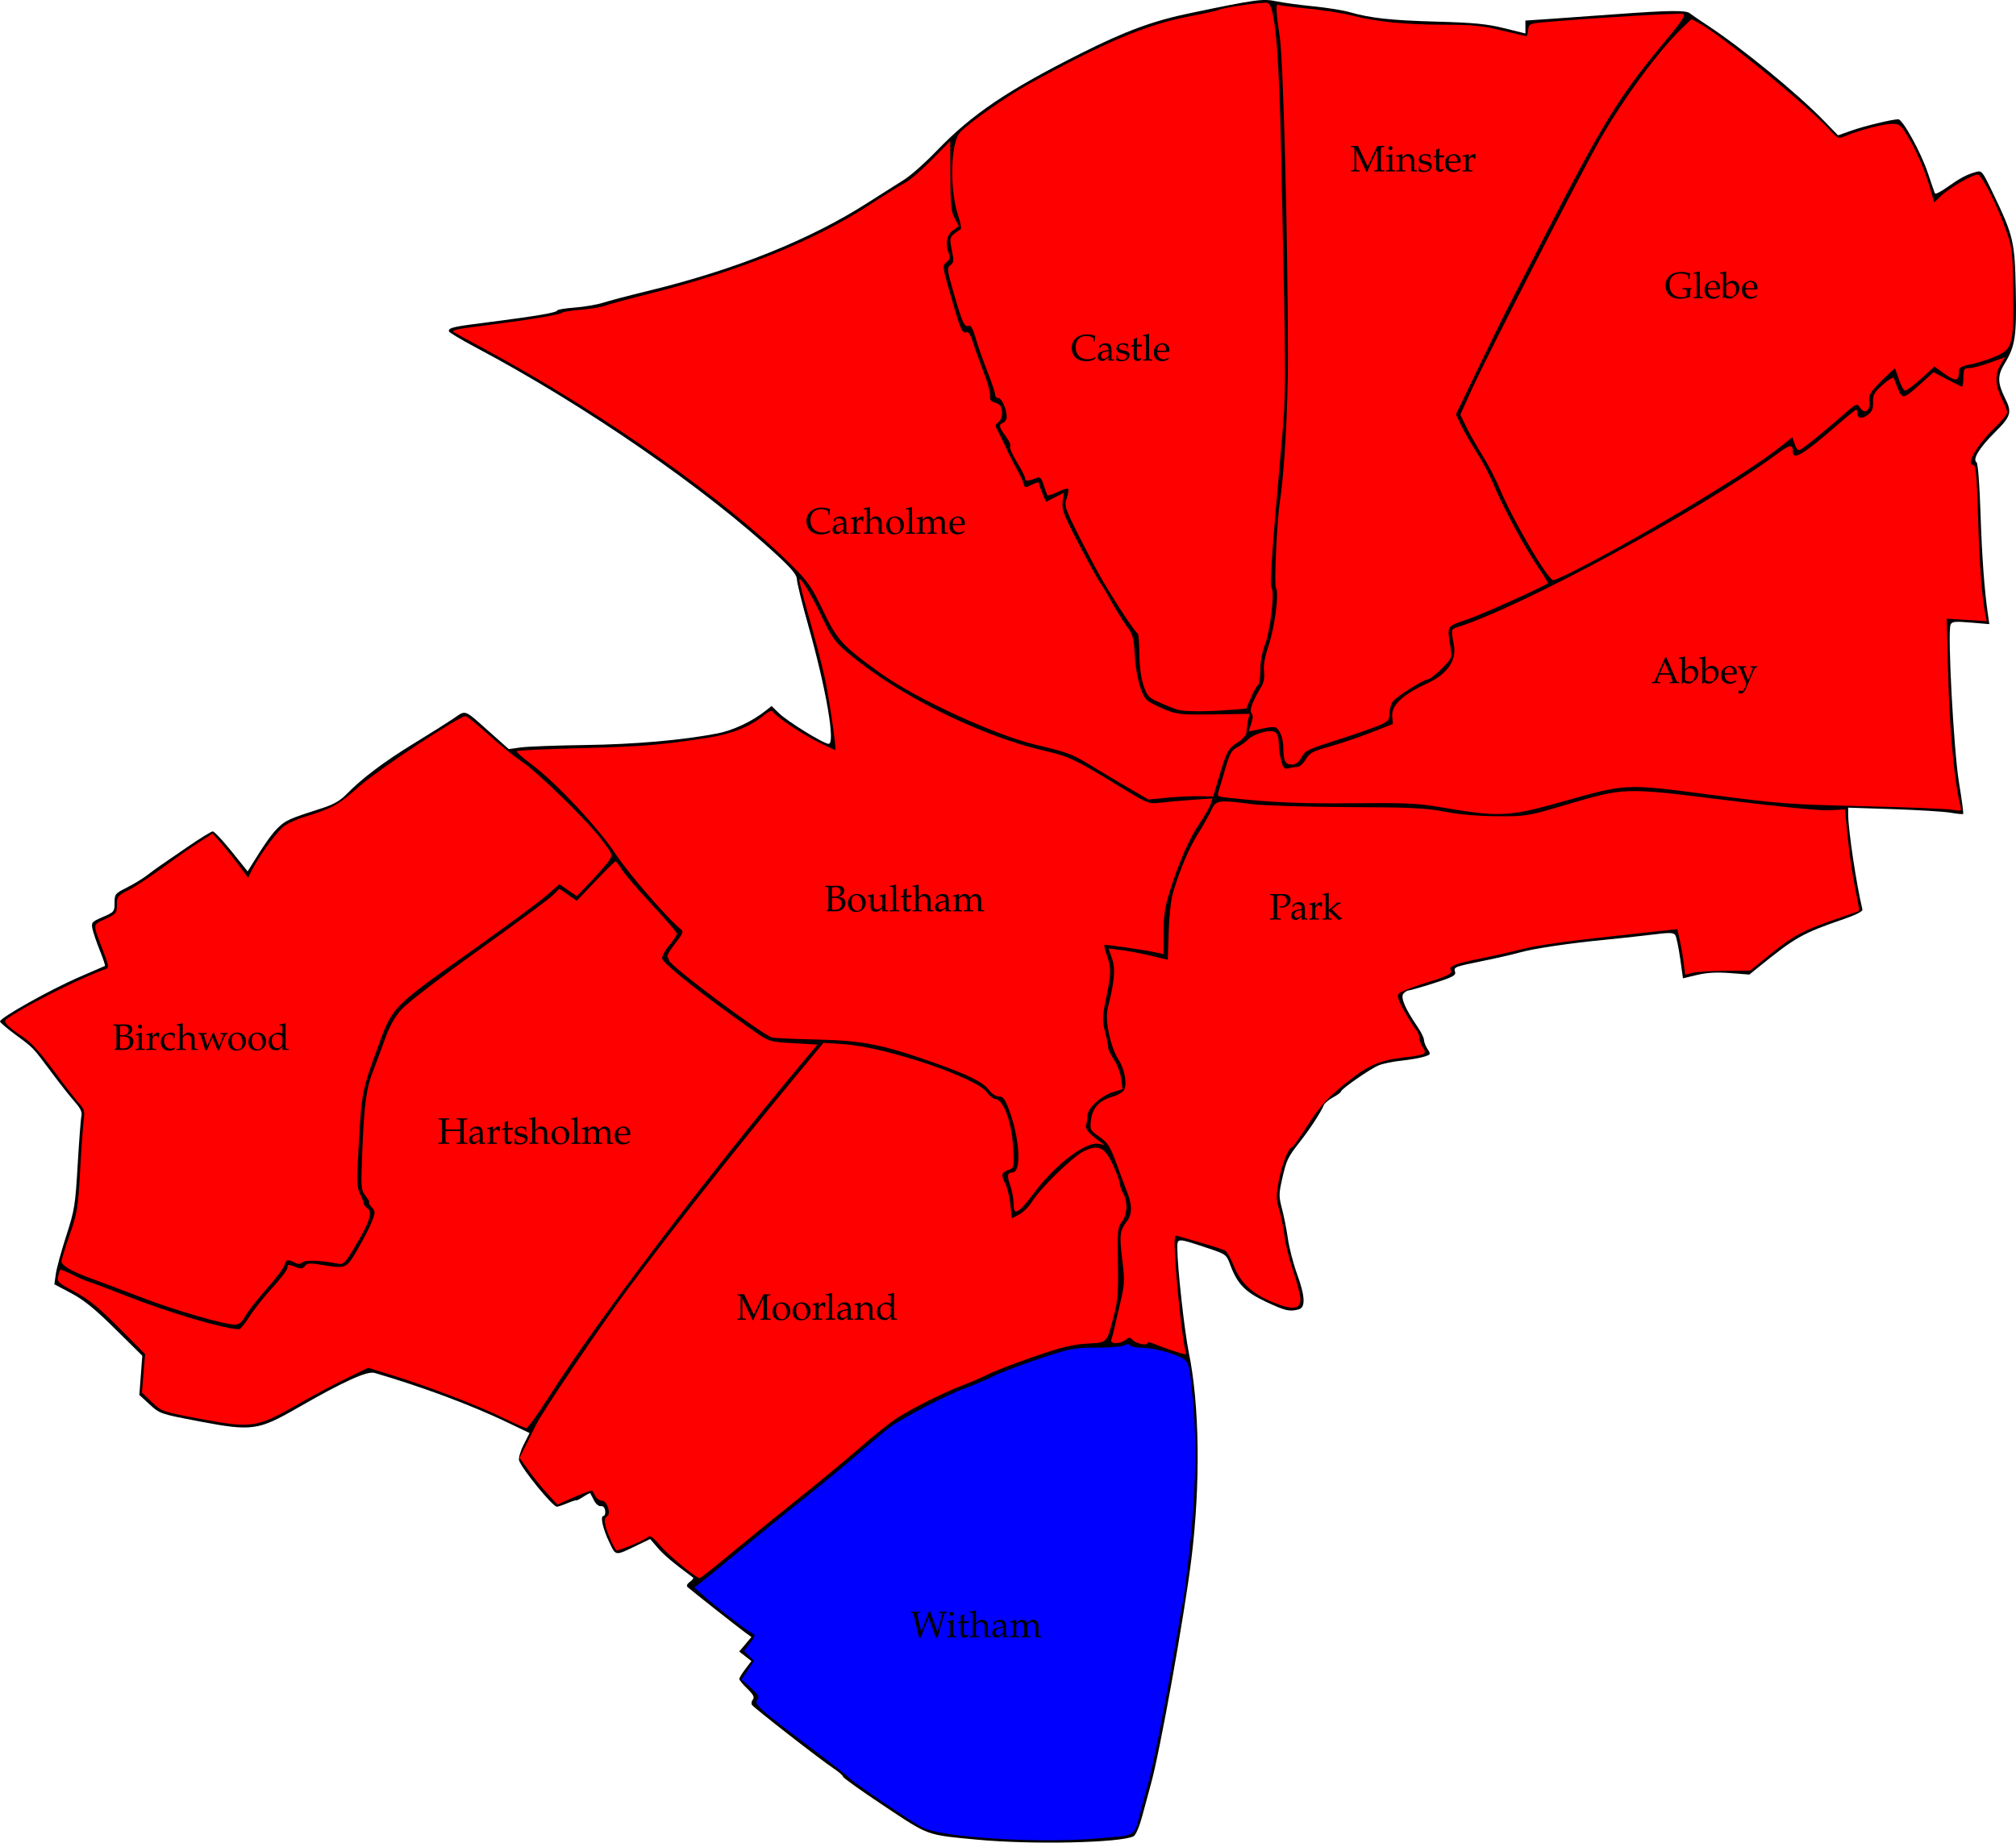
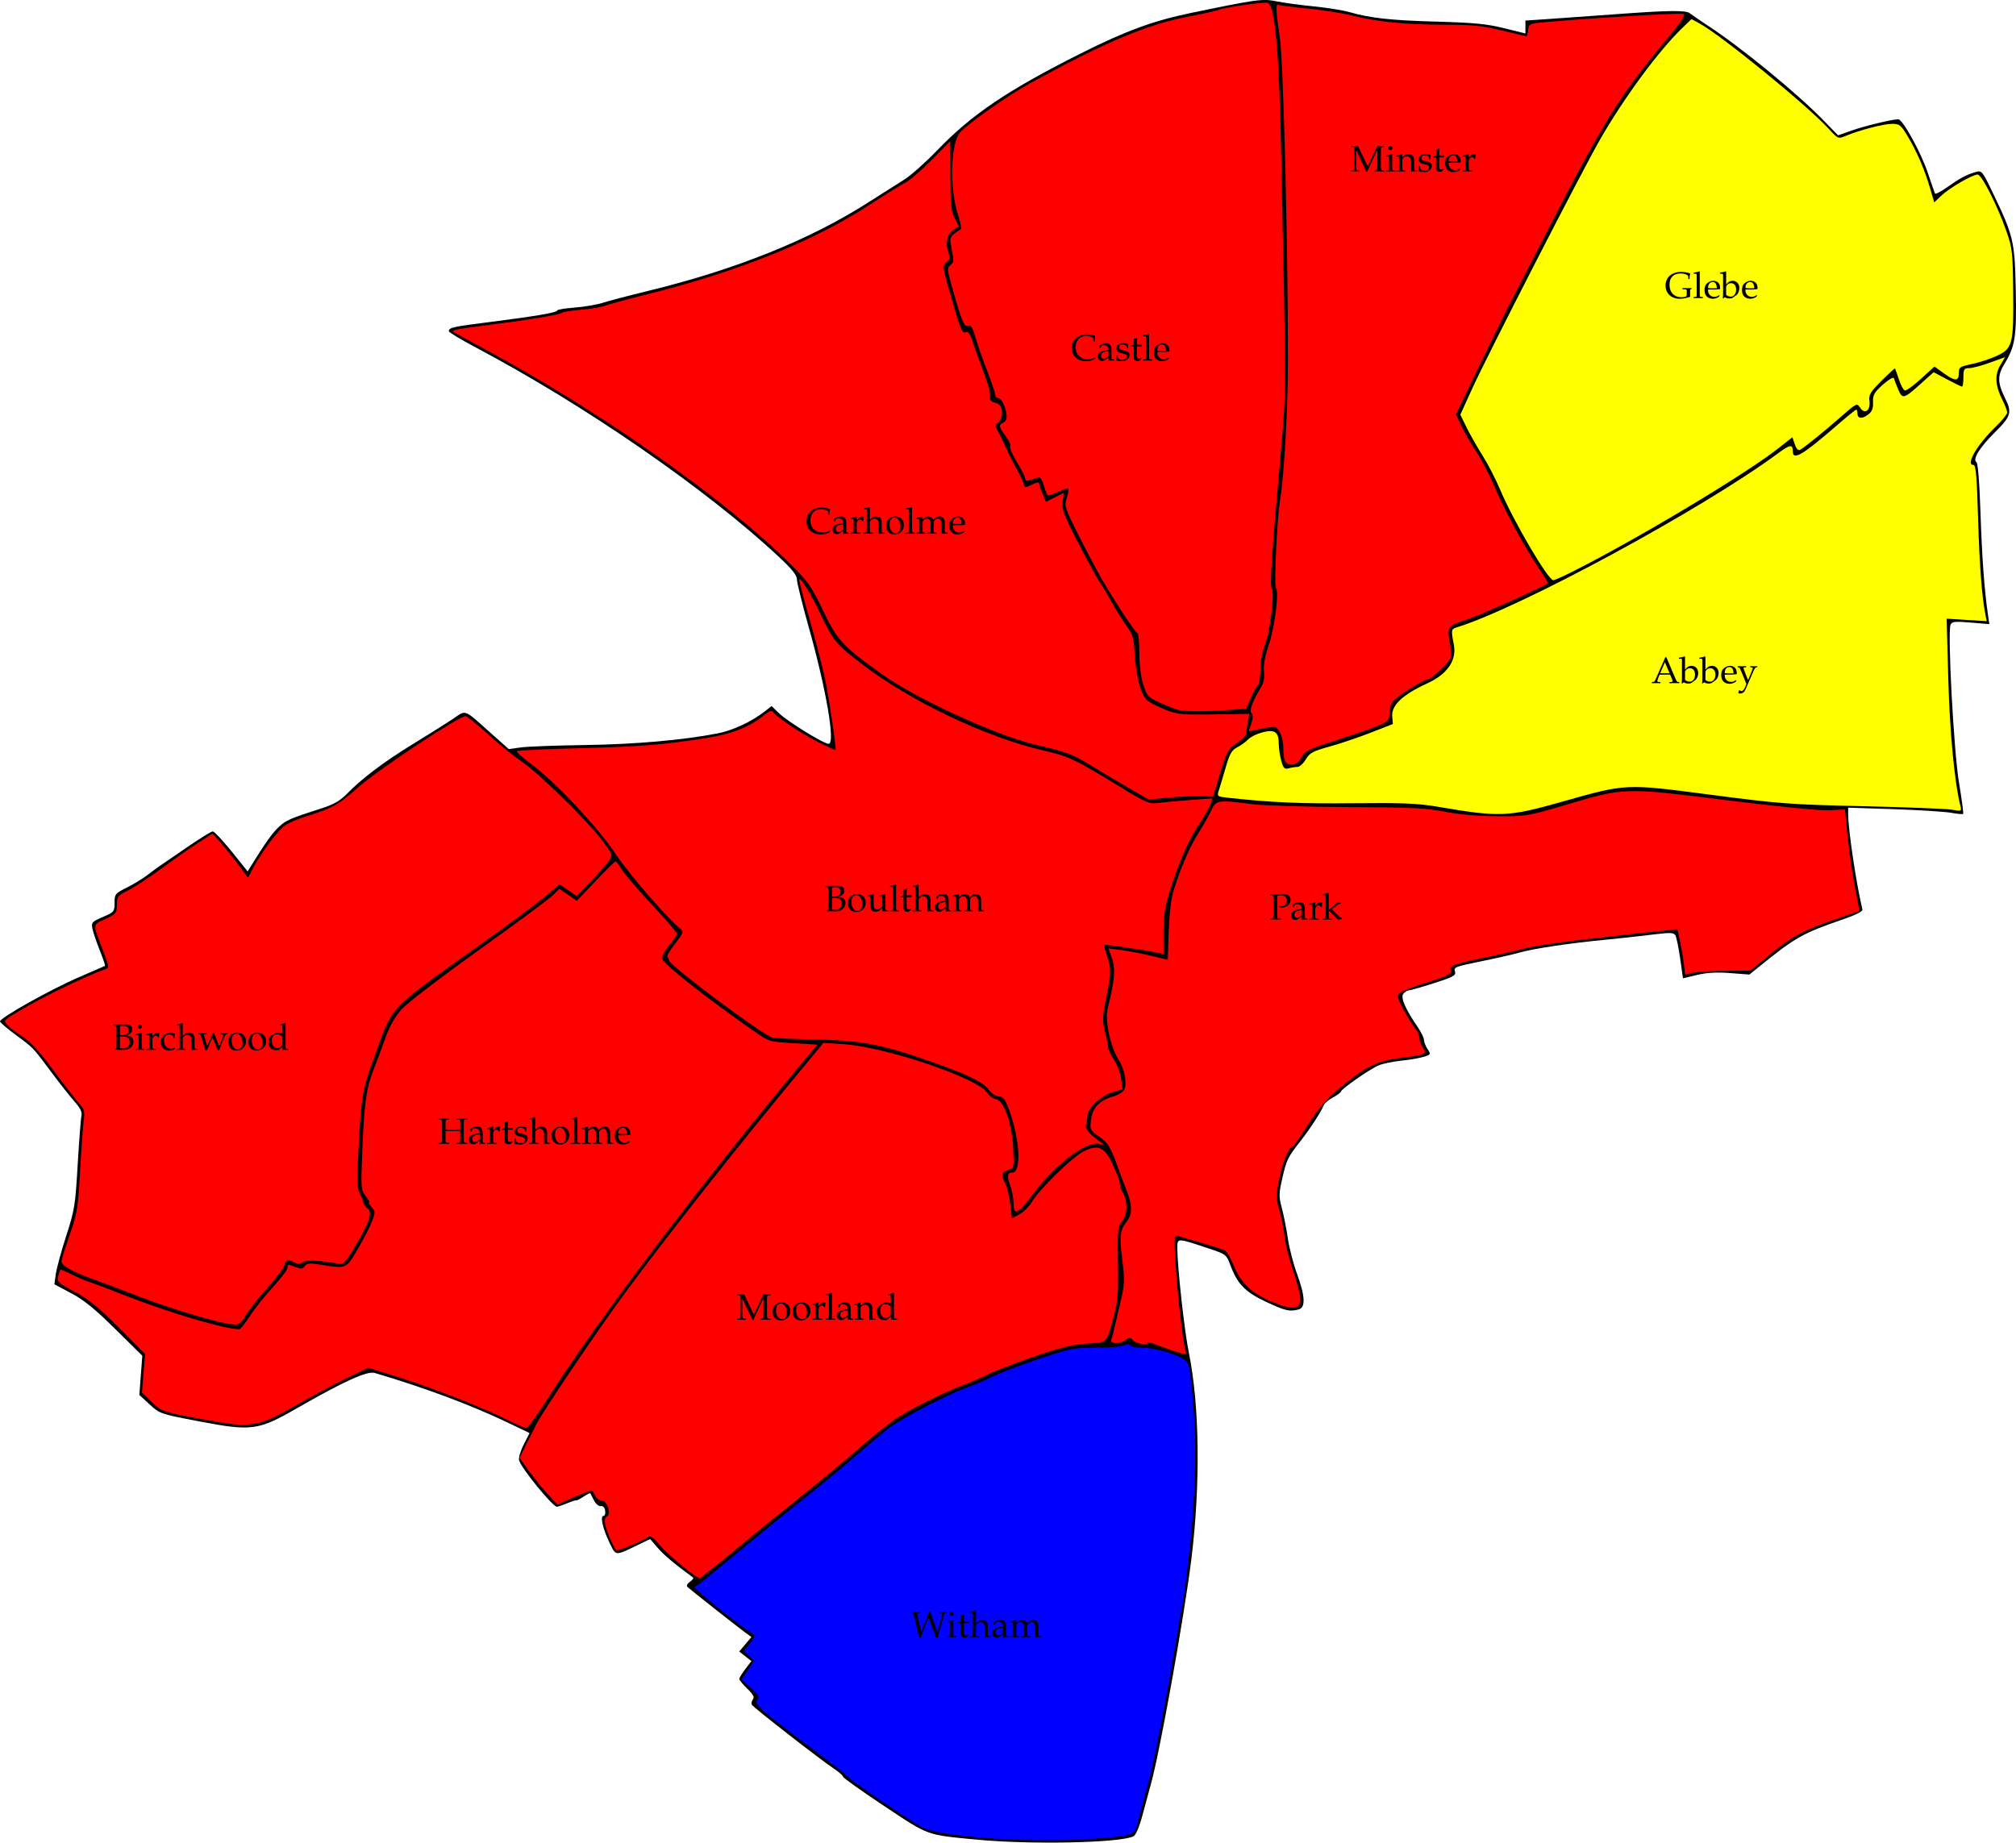
<svg xmlns="http://www.w3.org/2000/svg" version="1.1" id="svg1066" width="656.308" height="600" viewBox="0 0 656.308 600">
  <defs id="defs1070" />
  <path style="fill:#000000;stroke-width:0.75" d="m 317.98,599.03 c -16.603,-1.587 -15.378,-1.142 -30.152,-10.95 -7.357,-4.885 -13.377,-9.178 -13.377,-9.54 0,-0.363 -1.411,-1.593 -3.136,-2.735 -4.325,-2.862 -25.917,-19.683 -26.522,-20.661 -0.27,-0.437 -0.132,-1.227 0.307,-1.756 0.597,-0.719 0.14,-1.6 -1.812,-3.492 -1.435,-1.391 -2.61,-2.824 -2.61,-3.183 0,-0.359 0.886,-1.816 1.97,-3.236 l 1.97,-2.583 -1.982,-1.559 -1.982,-1.559 1.987,-2.361 1.987,-2.361 -2.092,-1.515 c -2.219,-1.606 -17.498,-13.657 -18.701,-14.749 -0.432,-0.392 -0.139,-1.063 0.749,-1.712 0.803,-0.587 1.291,-1.192 1.085,-1.345 -6.581,-4.883 -9.572,-7.399 -11.566,-9.729 l -2.446,-2.858 -4.04,1.949 c -7.484,3.611 -7.046,3.644 -9.17,-0.707 -2.179,-4.462 -3.148,-8.764 -1.975,-8.764 0.431,0 0.676,-0.76 0.544,-1.689 -0.148,-1.045 -0.691,-1.616 -1.425,-1.498 -0.661,0.107 -1.645,-0.722 -2.227,-1.876 -0.573,-1.137 -1.108,-2.179 -1.189,-2.315 -0.081,-0.136 -1.091,0.37 -2.243,1.126 -1.153,0.755 -2.197,1.285 -2.32,1.177 -0.123,-0.108 -1.446,0.314 -2.939,0.938 -1.493,0.624 -3.012,1.134 -3.376,1.134 -1.384,0 -11.432,-12.308 -12.312,-15.082 -0.233,-0.735 0.438,-3.04 1.493,-5.12 l 1.917,-3.783 -7.099,-3.407 c -11.793,-5.66 -27.612,-11.56 -43.366,-16.173 -2.404,-0.704 -10.199,2.838 -25.063,11.388 -12.815,7.372 -14.865,7.655 -31.898,4.412 -12.763,-2.43 -12.958,-2.496 -16.261,-5.541 l -3.344,-3.082 0.482,-6.385 0.482,-6.385 -8.831,-8.725 c -6.6,-6.521 -10.215,-9.459 -14.313,-11.633 l -5.482,-2.908 0.471,-3.377 c 0.259,-1.857 1.781,-7.43 3.382,-12.383 2.726,-8.433 2.964,-9.914 3.741,-23.265 0.456,-7.843 1.008,-14.987 1.225,-15.876 0.278,-1.137 -0.37,-2.473 -2.181,-4.503 -1.417,-1.588 -4.84,-5.926 -7.606,-9.641 -6.141,-8.248 -5.748,-7.836 -11.659,-12.197 -2.656,-1.96 -4.936,-3.902 -5.067,-4.316 -0.333,-1.06 16.558,-10.525 26.012,-14.577 4.345,-1.862 8.017,-3.457 8.16,-3.544 0.143,-0.087 -0.623,-2.366 -1.702,-5.064 -1.079,-2.698 -2.156,-5.875 -2.393,-7.06 -0.401,-2.006 -0.168,-2.268 3.391,-3.799 3.674,-1.581 3.822,-1.759 3.822,-4.613 0,-2.83 0.184,-3.06 3.94,-4.941 2.167,-1.085 5.109,-2.864 6.538,-3.953 2.996,-2.284 3.346,-2.529 13.246,-9.297 4.076,-2.786 7.771,-5.066 8.213,-5.066 0.687,0 4.276,4.049 9.935,11.207 l 1.443,1.826 1.364,-2.201 c 4.467,-7.21 6.696,-10.323 8.797,-12.287 2.359,-2.204 3.672,-2.777 13.825,-6.024 4.006,-1.281 6.12,-2.48 8.255,-4.68 4.897,-5.046 12.256,-10.598 21.633,-16.324 4.953,-3.024 10.769,-6.683 12.924,-8.13 4.498,-3.021 3.32,-3.461 12.402,4.628 l 5.814,5.178 3.942,-0.541 c 2.168,-0.298 11.541,-0.647 20.829,-0.776 16.273,-0.227 31.838,-1.589 43.153,-3.775 5.046,-0.975 11.21,-3.863 15.573,-7.296 l 2.064,-1.624 2.439,2.36 c 2.797,2.707 14.533,9.942 16.127,9.942 2.276,0 -0.759,-17.705 -6.582,-38.392 -2.051,-7.288 -3.73,-14.093 -3.73,-15.123 0,-1.368 -1.567,-3.338 -5.816,-7.309 -23.611,-22.067 -63.135,-49.388 -98.69,-68.218 -4.85,-2.569 -8.818,-4.96 -8.818,-5.314 0,-1.18 1.273,-1.467 13.244,-2.984 15.054,-1.908 22.029,-3.1 22.029,-3.764 0,-0.287 2.561,-0.716 5.69,-0.952 3.13,-0.237 7.267,-0.942 9.194,-1.567 1.927,-0.625 8.569,-2.369 14.761,-3.876 28.487,-6.932 52.709,-16.675 71.672,-28.829 4.334,-2.778 9.596,-6.116 11.692,-7.418 2.097,-1.302 6.825,-5.498 10.507,-9.323 11.493,-11.94 22.986,-19.707 47.04,-31.789 14.538,-7.302 23.459,-10.58 35.712,-13.122 21.537,-4.468 23.384,-4.719 27.886,-3.795 2.27,0.466 7.674,1.198 12.008,1.627 4.334,0.429 9.569,1.261 11.633,1.849 7.045,2.007 13.507,2.717 28.519,3.133 12.119,0.336 16.347,0.747 21.952,2.135 l 6.942,1.719 v -2.101 -2.101 l 7.317,-0.489 c 4.025,-0.269 13.903,-0.975 21.952,-1.57 17.298,-1.278 23.005,-1.354 24.235,-0.324 0.499,0.418 3.158,2.238 5.91,4.046 11.134,7.315 29.111,22.061 37.776,30.985 l 4.587,4.724 4.46,-1.571 c 4.193,-1.477 13.1,-3.629 15.137,-3.658 1.454,-0.021 7.495,10.958 9.678,17.591 1.093,3.32 2.124,6.28 2.292,6.577 0.168,0.297 1.895,-0.588 3.839,-1.966 4.224,-2.995 6.39,-4.158 9.284,-4.988 2.144,-0.615 2.195,-0.554 5.834,7.024 6.576,13.694 7.013,15.557 7.33,31.285 0.308,15.25 -0.167,18.369 -3.669,24.102 -2.351,3.849 -2.299,6.237 0.248,11.329 2.26,4.519 1.861,5.8 -3.448,11.062 -4.959,4.915 -7.304,8.762 -5.897,9.676 0.444,0.289 0.975,7.039 1.278,16.254 0.479,14.557 1.254,25.217 2.417,33.234 l 0.466,3.215 -6.076,-0.507 c -5.294,-0.441 -6.138,-0.344 -6.561,0.757 -1.005,2.618 1.062,41.085 2.757,51.318 0.908,5.482 1.52,10.089 1.361,10.238 -0.16,0.149 -1.979,-0.027 -4.043,-0.391 -2.064,-0.365 -10.423,-0.886 -18.575,-1.158 l -14.822,-0.495 0.002,2.177 c 0.005,5.026 2.719,23.134 4.648,31.008 0.14,0.572 -2.209,1.77 -6.073,3.098 -13.454,4.624 -15.687,5.88 -27.602,15.529 l -3.133,2.537 -6.248,-0.481 c -4.37,-0.336 -7.62,-0.153 -10.809,0.61 l -4.561,1.091 -0.918,-6.487 c -0.505,-3.568 -1.213,-6.963 -1.572,-7.545 -0.551,-0.892 -1.756,-0.92 -7.655,-0.179 -3.85,0.484 -10.715,1.234 -15.256,1.668 -11.343,1.083 -23.274,2.863 -27.768,4.141 -2.064,0.587 -7.13,1.755 -11.257,2.596 -10.099,2.056 -10.273,2.122 -9.768,3.713 0.361,1.137 -0.711,1.707 -6.932,3.692 -4.048,1.291 -7.73,2.348 -8.184,2.348 -0.454,0 -1.224,0.481 -1.712,1.069 -0.988,1.19 0.604,4.926 4.558,10.699 1.182,1.725 2.149,3.679 2.149,4.342 0,0.662 0.524,2.005 1.165,2.983 1.13,1.724 1.089,1.802 -1.313,2.537 -1.363,0.417 -4.659,0.98 -7.325,1.252 -2.665,0.272 -5.958,0.958 -7.316,1.526 -2.808,1.173 -12.229,7.729 -12.229,8.51 0,0.283 -1.162,1.14 -2.583,1.905 -1.42,0.765 -2.784,1.914 -3.029,2.554 -0.794,2.069 -4.442,7.683 -7.616,11.72 -4.106,5.223 -4.508,6.057 -5.925,12.288 -1.099,4.83 -1.104,5.732 -0.057,9.684 0.635,2.397 1.505,6.803 1.933,9.793 0.428,2.99 1.755,8.112 2.949,11.383 2.677,7.334 2.852,11.006 0.557,11.622 -2.961,0.794 -4.354,0.472 -10.579,-2.445 -6.812,-3.192 -9.36,-5.795 -11.63,-11.881 -1.331,-3.57 -1.408,-3.629 -7.261,-5.582 -10.203,-3.405 -10.043,-3.404 -10.043,-0.037 0,5.991 2.32,27.049 3.742,33.971 3.505,17.056 3.834,42.876 0.855,67.105 -2.301,18.71 -10.247,62.916 -13.222,73.549 -0.577,2.064 -1.795,6.554 -2.706,9.979 -0.975,3.667 -2.162,6.497 -2.886,6.884 -4.06,2.173 -33.297,2.807 -51.077,1.108 z" id="path1100" />
  <path style="fill:#0000ff;stroke-width:0.75" d="m 356.63,598.688 c 13.652,-1.112 12.526,-0.484 14.499,-8.084 0.934,-3.599 2.19,-8.256 2.789,-10.349 1.499,-5.233 5.792,-27.19 8.579,-43.882 1.272,-7.62 2.467,-14.36 2.654,-14.98 0.188,-0.619 1.022,-7.104 1.854,-14.41 2.071,-18.185 2.634,-34.836 1.608,-47.506 -1.246,-15.381 -1.392,-15.995 -4.131,-17.413 -3.332,-1.724 -9.317,-3.207 -12.986,-3.217 -1.73,-0.005 -3.355,-0.348 -3.61,-0.761 -0.311,-0.503 -0.931,-0.503 -1.871,0 -0.773,0.414 -4.903,0.753 -9.176,0.753 -7.3,0 -8.427,0.22 -18.624,3.64 -5.97,2.002 -12.638,4.546 -14.818,5.653 -2.18,1.107 -6.289,2.852 -9.131,3.877 -5.967,2.152 -20.606,9.765 -24.664,12.825 -1.523,1.148 -6.314,5.166 -10.649,8.929 -4.334,3.762 -12.102,10.177 -17.261,14.256 -5.16,4.078 -14.278,11.484 -20.263,16.456 -5.985,4.972 -11.895,9.804 -13.134,10.737 l -2.251,1.696 3.377,3.035 c 4.177,3.754 14.538,11.674 15.839,12.108 0.676,0.225 0.368,1.098 -1.038,2.941 l -1.999,2.621 1.606,1.606 1.606,1.606 -2.01,3.038 -2.01,3.038 3.021,2.729 c 2.519,2.276 2.865,2.916 2.086,3.855 -1.166,1.405 0.522,2.928 16.673,15.046 6.398,4.8 12.336,9.454 13.195,10.342 1.73,1.788 20.404,14.435 23.955,16.224 6.387,3.218 36.936,5.167 56.287,3.591 z" id="path1098" />
  <path style="fill:#ff0000;stroke-width:0.75" d="m 238.802,505.137 c 5.779,-4.795 15.404,-12.615 21.389,-17.379 5.985,-4.764 14.73,-12.013 19.433,-16.11 4.703,-4.097 10.276,-8.551 12.383,-9.897 5.118,-3.27 15.483,-8.442 21.329,-10.643 2.606,-0.981 6.34,-2.596 8.298,-3.588 1.958,-0.992 8.606,-3.558 14.775,-5.703 8.741,-3.039 12.571,-3.986 17.358,-4.292 6.989,-0.446 6.406,0.175 8.98,-9.568 1.117,-4.23 1.35,-7.495 1.191,-16.756 -0.181,-10.559 -0.073,-11.66 1.313,-13.422 1.771,-2.252 1.948,-6.488 0.385,-9.223 -0.59,-1.032 -1.085,-2.481 -1.099,-3.221 -0.015,-0.74 -1.033,-3.497 -2.263,-6.129 -2.693,-5.759 -4.806,-6.692 -9.607,-4.243 -3.608,1.841 -14.117,12.109 -16.624,16.243 -1.004,1.655 -2.905,3.565 -4.225,4.245 l -2.401,1.236 -0.518,-4.581 c -0.285,-2.519 -1.001,-5.514 -1.591,-6.655 -1.496,-2.894 -1.358,-3.578 0.895,-4.435 1.955,-0.743 1.965,-0.79 1.627,-7.299 -0.419,-8.052 -3.034,-15.423 -5.602,-15.789 -0.897,-0.128 -2.193,-1.092 -2.882,-2.142 -3.147,-4.804 -33.146,-14.91 -46.879,-15.793 l -6.395,-0.411 -10.166,12.291 c -18.257,22.075 -38.989,48.369 -53.385,67.708 -8.759,11.767 -27.889,40.055 -30.026,44.4 -0.609,1.238 -2.061,4.157 -3.227,6.485 l -2.12,4.234 2.932,4.119 c 1.612,2.266 4.391,5.698 6.175,7.628 l 3.243,3.509 3.136,-1.444 c 4.525,-2.083 8.038,-3.388 8.226,-3.055 0.09,0.159 0.548,0.964 1.018,1.79 0.47,0.826 1.38,1.457 2.022,1.404 1.668,-0.139 3.161,4.312 1.718,5.12 -0.771,0.432 -0.91,1.263 -0.508,3.039 0.467,2.063 2.631,7.017 3.487,7.984 0.378,0.427 8.76,-3.003 10.089,-4.128 0.982,-0.832 1.61,-0.442 4.278,2.655 2.877,3.34 11.705,10.591 12.845,10.551 0.269,-0.01 5.217,-3.94 10.995,-8.735 z" id="path1096" />
  <path style="fill:#ff0000;stroke-width:0.75" d="m 178.973,454.412 c 15.866,-24.947 50.36,-70.367 83.357,-109.76 l 3.772,-4.503 -7.839,-0.458 c -7.737,-0.452 -7.9,-0.501 -12.524,-3.727 -15.898,-11.092 -29.378,-21.708 -30.164,-23.755 -0.228,-0.593 0.767,-2.517 2.214,-4.282 1.445,-1.763 2.621,-3.509 2.614,-3.879 -0.007,-0.37 -3.687,-4.629 -8.177,-9.464 -4.491,-4.835 -8.903,-9.985 -9.805,-11.445 -0.902,-1.46 -1.821,-2.654 -2.042,-2.654 -0.221,0 -3.148,2.89 -6.506,6.422 l -6.104,6.422 -2.833,-1.959 -2.833,-1.959 -2.115,2.103 c -1.163,1.157 -11.975,9.16 -24.027,17.786 -12.052,8.625 -23.383,17.319 -25.182,19.319 -2.252,2.505 -3.915,5.449 -5.345,9.459 -1.141,3.202 -2.87,7.834 -3.841,10.292 -2.332,5.902 -3.035,10.978 -3.641,26.3 -0.488,12.348 -0.452,12.825 1.125,14.822 0.896,1.135 1.384,2.064 1.084,2.064 -0.3,0 0.061,0.67 0.802,1.49 1.268,1.401 1.276,1.68 0.126,4.691 -0.672,1.76 -2.755,5.818 -4.628,9.017 -3.801,6.492 -3.666,6.435 -11.931,5.081 -3.699,-0.606 -4.574,-0.535 -5.276,0.424 -0.671,0.918 -1.263,0.99 -2.931,0.355 -2.664,-1.013 -2.743,-1.005 -2.743,0.272 0,0.587 -2.164,3.425 -4.809,6.307 -2.645,2.882 -6.018,7.13 -7.496,9.44 -1.478,2.31 -3.007,4.2 -3.398,4.2 -4.655,0 -22.918,-5.394 -36.833,-10.88 -5.572,-2.197 -10.976,-4.237 -12.008,-4.535 -1.032,-0.297 -3.514,-1.364 -5.516,-2.37 -2.002,-1.006 -3.747,-1.722 -3.879,-1.59 -0.132,0.132 -0.454,1.093 -0.716,2.136 -0.438,1.745 -0.007,2.148 5.38,5.031 4.554,2.437 7.755,5.043 14.395,11.718 l 8.539,8.584 -0.516,6.272 -0.516,6.272 3.235,3.099 c 3.218,3.082 3.302,3.111 15.973,5.494 16.451,3.094 18.199,2.834 31.293,-4.646 5.09,-2.908 12.377,-6.804 16.194,-8.658 l 6.94,-3.371 7.695,2.383 c 11.683,3.618 27.683,9.741 35.744,13.679 3.973,1.941 7.598,3.557 8.056,3.591 0.458,0.034 3.893,-4.751 7.633,-10.633 z" id="path1094" />
  <path style="fill:#ff0000;stroke-width:0.75" d="m 385.971,439.882 c -0.765,-1.993 -2.697,-18.79 -3.292,-28.618 -0.486,-8.029 -0.413,-9.144 0.581,-8.838 0.626,0.193 4.149,1.218 7.83,2.279 3.681,1.061 7.172,2.197 7.758,2.525 0.586,0.328 1.867,2.593 2.846,5.033 2.228,5.55 5.986,9.036 12.727,11.804 6.522,2.679 9.077,2.323 8.91,-1.239 -0.064,-1.353 -1.142,-5.48 -2.396,-9.173 -1.254,-3.692 -2.504,-8.739 -2.778,-11.216 -0.274,-2.477 -1.031,-6.261 -1.683,-8.41 -1.034,-3.409 -1.058,-4.604 -0.186,-9.381 0.971,-5.323 3.228,-11.103 4.335,-11.103 0.301,-10e-5 2.405,-2.928 4.675,-6.507 4.752,-7.491 7.595,-10.473 15.997,-16.775 4.784,-3.589 8.853,-5.154 15.26,-5.87 7.467,-0.835 8.16,-1.182 6.652,-3.335 -0.624,-0.89 -1.134,-2.277 -1.134,-3.081 0,-0.804 -0.479,-1.996 -1.065,-2.647 -0.586,-0.652 -2.28,-3.338 -3.765,-5.971 -2.088,-3.7 -2.507,-5.018 -1.849,-5.811 0.468,-0.564 4.104,-2.04 8.081,-3.28 8.09,-2.523 9.519,-3.235 8.806,-4.389 -0.76,-1.23 1.612,-2.145 9.822,-3.791 4.151,-0.832 10.038,-2.161 13.084,-2.954 5.466,-1.422 14.925,-2.71 38.717,-5.272 l 12.166,-1.31 0.825,3.788 c 0.454,2.084 1.025,5.425 1.268,7.425 l 0.443,3.636 2.326,-0.606 c 1.279,-0.333 6.041,-0.635 10.582,-0.67 l 8.255,-0.065 6.754,-5.494 c 7.219,-5.871 10.541,-7.633 21.538,-11.418 3.839,-1.322 7.069,-2.463 7.177,-2.537 0.108,-0.074 -0.487,-3.479 -1.323,-7.568 -0.835,-4.088 -1.918,-11.494 -2.406,-16.456 l -0.887,-9.022 -4.958,0.28 c -3.048,0.172 -16.066,-1.099 -33.798,-3.301 -33.573,-4.169 -32.708,-4.197 -52.749,1.719 -11.877,3.506 -12.365,3.585 -21.904,3.521 -6.256,-0.042 -12.314,-0.57 -16.886,-1.473 -6.004,-1.186 -10.979,-1.423 -31.521,-1.505 -13.415,-0.053 -27.431,-0.486 -31.146,-0.96 -11.107,-1.419 -11.799,-1.318 -13.287,1.947 -0.704,1.544 -2.629,4.951 -4.278,7.572 -2.961,4.704 -5.841,11.438 -8.162,19.082 -0.701,2.307 -1.305,7.658 -1.469,13.001 l -0.279,9.081 -5.612,-1.337 c -3.086,-0.735 -7.431,-1.564 -9.655,-1.842 l -4.043,-0.505 1.147,3.269 c 1.179,3.361 0.83,7.408 -1.395,16.183 -0.983,3.875 0.854,12.645 3.502,16.73 1.987,3.064 2.885,7.876 1.835,9.836 -0.403,0.753 -1.994,1.726 -3.535,2.161 -4.459,1.259 -6.737,3.625 -7.236,7.515 -0.422,3.288 -0.35,3.437 2.718,5.636 3.064,2.195 3.608,3.149 6.635,11.626 0.516,1.445 1.562,4.209 2.325,6.143 1.755,4.449 1.759,7.429 0.014,9.704 -2.322,3.026 -2.508,4.526 -1.545,12.411 0.87,7.122 0.822,8.077 -0.745,14.635 -0.922,3.858 -1.824,7.744 -2.005,8.634 -0.181,0.89 -0.535,2.157 -0.788,2.814 -0.593,1.546 2.549,1.647 4.599,0.149 1.155,-0.844 1.582,-0.862 2.207,-0.09 1.003,1.237 4.903,2.162 4.903,1.163 0,-0.438 1.018,-0.307 2.439,0.316 2.39,1.047 8.566,3.129 9.837,3.316 0.354,0.052 0.434,-0.449 0.179,-1.114 z" id="path1092" />
  <path style="fill:#ff0000;stroke-width:0.75" d="m 79.911,428.459 c 0.889,-1.581 4.005,-5.55 6.925,-8.818 2.92,-3.269 5.5,-6.703 5.733,-7.632 0.474,-1.883 1.16,-2.064 3.361,-0.886 1.091,0.584 1.792,0.56 2.572,-0.087 1.004,-0.833 5.95,-0.635 11.62,0.466 1.713,0.332 2.273,-0.248 5.532,-5.726 4.702,-7.904 5.715,-11.048 3.972,-12.323 -0.703,-0.514 -1.278,-1.268 -1.278,-1.675 0,-0.407 -0.53,-1.803 -1.178,-3.101 -1.041,-2.087 -1.078,-4.082 -0.32,-17.189 0.91,-15.717 1.11,-16.718 6.047,-30.213 5.062,-13.836 3.984,-12.747 32.976,-33.339 9.7,-6.89 19.574,-14.212 21.941,-16.271 l 4.304,-3.744 2.825,1.943 2.825,1.943 4.649,-4.874 c 2.557,-2.68 5.204,-5.721 5.883,-6.757 1.205,-1.84 1.151,-1.994 -2.319,-6.604 -4.791,-6.364 -20.8,-22.024 -26.29,-25.717 -2.441,-1.641 -7.341,-5.61 -10.889,-8.818 -3.548,-3.209 -6.811,-5.834 -7.251,-5.834 -2.143,0 -27.964,17.072 -34.566,22.855 -7.193,6.3 -8.527,7.031 -18.525,10.156 -1.651,0.516 -4.114,1.61 -5.473,2.431 -2.324,1.404 -8.132,9.184 -10.964,14.686 l -1.273,2.472 -3.241,-4.348 c -1.783,-2.392 -4.384,-5.622 -5.78,-7.178 l -2.539,-2.83 -4.569,2.921 c -2.513,1.607 -7.795,5.304 -11.739,8.217 -3.944,2.913 -8.896,6.17 -11.004,7.239 -3.601,1.825 -3.833,2.116 -3.833,4.804 0,2.699 -0.212,2.961 -3.761,4.623 -4.244,1.988 -4.196,1.296 -0.719,10.363 1.89,4.927 1.977,5.533 0.853,5.924 -7.061,2.459 -22.754,10.188 -30.091,14.82 -3.076,1.942 -3.145,2.069 -1.891,3.456 0.717,0.792 2.955,2.5 4.975,3.796 2.585,1.659 5.58,4.939 10.115,11.078 3.544,4.797 7.282,9.622 8.306,10.722 1.633,1.753 1.806,2.449 1.397,5.629 -0.256,1.996 -0.782,9.421 -1.168,16.5 -0.646,11.841 -0.916,13.484 -3.366,20.524 -1.465,4.209 -2.664,8.087 -2.664,8.619 0,1.418 3.24,3.308 9.686,5.649 3.135,1.139 10.628,3.96 16.653,6.269 10.871,4.167 26.302,8.644 29.998,8.703 1.466,0.023 2.311,-0.656 3.542,-2.845 z" id="path1090" />
  <path style="fill:#ff0000;stroke-width:0.75" d="m 332.324,393.622 c 0.617,-0.516 2.58,-2.879 4.361,-5.251 6.994,-9.315 16.876,-16.767 21.075,-15.891 l 1.873,0.391 -1.86,-1.351 c -3.301,-2.398 -4.645,-4.068 -4.202,-5.223 0.238,-0.621 0.433,-1.963 0.433,-2.982 0,-2.425 4.524,-6.574 8.452,-7.751 l 2.993,-0.897 -0.477,-3.477 c -0.262,-1.912 -1.318,-4.69 -2.346,-6.174 -1.028,-1.483 -1.869,-3.253 -1.869,-3.933 0,-0.68 -0.464,-3.026 -1.03,-5.213 -0.914,-3.529 -0.875,-4.737 0.346,-10.731 1.697,-8.327 1.73,-9.858 0.301,-13.907 -0.624,-1.767 -1.004,-3.343 -0.845,-3.502 0.277,-0.277 12.9,1.558 17.177,2.496 l 2.064,0.453 0.013,-7.03 c 0.011,-5.619 0.442,-8.385 2.15,-13.784 2.996,-9.473 6.266,-16.868 9.697,-21.93 1.616,-2.385 3.195,-5.149 3.507,-6.142 l 0.568,-1.805 -6.654,0.468 c -3.66,0.257 -8.343,0.679 -10.407,0.937 -3.688,0.461 -3.927,0.363 -13.884,-5.72 -13.888,-8.483 -15.85,-9.405 -24.016,-11.279 -18.71,-4.293 -43.36,-16.042 -59.284,-28.257 -8.242,-6.322 -9.211,-7.482 -13.077,-15.654 -3.437,-7.266 -7.191,-13.335 -7.191,-11.626 0,0.567 1.505,6.303 3.344,12.745 1.839,6.442 4.022,14.778 4.851,18.524 1.383,6.249 3.972,23.676 3.576,24.072 -0.093,0.093 -2.749,-1.128 -5.902,-2.712 -5.52,-2.774 -13.492,-8.154 -14.501,-9.786 -0.3,-0.485 -1.369,-0.043 -2.793,1.155 -4.378,3.684 -10.415,6.121 -18.219,7.356 -14.849,2.35 -21.327,2.882 -41.429,3.401 -11.229,0.29 -20.614,0.726 -20.857,0.969 -0.243,0.243 1.906,2.182 4.776,4.31 7.904,5.86 21.784,20.687 27.548,29.428 4.16,6.309 17.313,21.434 21.168,24.342 0.853,0.643 0.49,1.49 -1.977,4.611 -1.662,2.103 -2.789,4.056 -2.504,4.34 0.285,0.285 0.517,0.781 0.517,1.103 0,1.566 30.751,24.545 33.658,25.151 0.888,0.185 7.525,0.473 14.749,0.64 14.666,0.339 21.015,1.592 37.473,7.395 11.561,4.077 16.389,6.455 18.271,9 0.916,1.239 2.281,2.133 3.258,2.133 1.352,0 1.986,0.816 3.242,4.173 3.596,9.611 4.198,20.593 1.13,20.593 -1.632,0 -1.809,1.061 -0.699,4.177 0.578,1.624 1.067,4.219 1.085,5.767 0.035,2.984 0.553,3.394 2.369,1.876 z" id="path1088" />
-   <path style="fill:#ff0000;stroke-width:0.75" d="m 508.688,261.018 c 20.911,-5.907 20.282,-5.878 48.337,-2.214 22.328,2.916 25.784,3.175 49.52,3.715 14.034,0.319 27.002,0.828 28.816,1.131 3.275,0.547 3.296,0.537 2.808,-1.407 -1.888,-7.524 -3.441,-23.937 -3.91,-41.347 l -0.524,-19.437 6.523,0.407 6.523,0.407 -0.402,-1.983 c -1.162,-5.729 -1.979,-16.434 -2.425,-31.776 -0.394,-13.562 -0.706,-17.113 -1.503,-17.113 -2.645,0 1.128,-6.514 7.157,-12.355 2.114,-2.048 3.844,-4.173 3.844,-4.721 0,-0.548 -0.666,-2.303 -1.481,-3.899 -2.411,-4.727 -2.666,-8.29 -0.816,-11.426 l 1.595,-2.704 -4.937,1.792 c -2.715,0.986 -5.766,1.792 -6.779,1.792 -1.649,0 -1.842,0.315 -1.842,3.002 0,1.651 -0.206,3.002 -0.458,3.002 -0.252,0 -2.436,-1.054 -4.854,-2.343 l -4.396,-2.343 -3.905,3.511 c -5.855,5.264 -6.238,5.369 -7.624,2.085 -0.647,-1.533 -1.284,-3.176 -1.415,-3.652 -0.131,-0.476 -1.729,0.463 -3.55,2.087 -2.853,2.543 -3.299,3.338 -3.223,5.744 0.069,2.161 -0.328,3.097 -1.761,4.145 -1.952,1.428 -3.338,1.159 -3.338,-0.647 0,-0.595 -0.175,-1.081 -0.39,-1.081 -0.214,0 -3.169,2.413 -6.567,5.363 -10.813,9.388 -14.057,11.297 -14.057,8.271 0,-2.464 -0.859,-2.344 -4.973,0.696 -24.392,18.019 -83.966,50.286 -104.411,56.551 -1.865,0.572 -1.908,0.818 -0.975,5.654 0.983,5.093 -2.086,9.578 -8.594,12.561 -8.081,3.705 -11.758,7.155 -11.463,10.758 l 0.205,2.507 -7.13,2.794 c -3.921,1.537 -9.974,3.581 -13.45,4.544 -5.493,1.521 -6.51,2.069 -7.767,4.189 -0.796,1.342 -2.004,2.444 -2.686,2.449 -0.682,0.006 -1.974,0.207 -2.872,0.448 -1.39,0.373 -1.753,0.008 -2.435,-2.449 -0.441,-1.588 -0.804,-4.112 -0.806,-5.61 -0.006,-3.822 -1.329,-4.713 -5.388,-3.628 -1.786,0.477 -3.848,1.507 -4.582,2.288 -0.734,0.781 -2.325,1.932 -3.534,2.557 -1.813,0.937 -2.475,2.092 -3.771,6.575 -0.865,2.991 -1.867,6.345 -2.227,7.455 -0.644,1.984 -0.591,2.024 3.23,2.436 14.198,1.533 23.458,1.933 40.659,1.754 16.005,-0.166 20.929,0.039 27.393,1.141 20.238,3.452 22.845,3.344 40.609,-1.673 z" id="path1086" />
+   <path style="fill:#ffff00;stroke-width:0.75" d="m 508.688,261.018 c 20.911,-5.907 20.282,-5.878 48.337,-2.214 22.328,2.916 25.784,3.175 49.52,3.715 14.034,0.319 27.002,0.828 28.816,1.131 3.275,0.547 3.296,0.537 2.808,-1.407 -1.888,-7.524 -3.441,-23.937 -3.91,-41.347 l -0.524,-19.437 6.523,0.407 6.523,0.407 -0.402,-1.983 c -1.162,-5.729 -1.979,-16.434 -2.425,-31.776 -0.394,-13.562 -0.706,-17.113 -1.503,-17.113 -2.645,0 1.128,-6.514 7.157,-12.355 2.114,-2.048 3.844,-4.173 3.844,-4.721 0,-0.548 -0.666,-2.303 -1.481,-3.899 -2.411,-4.727 -2.666,-8.29 -0.816,-11.426 l 1.595,-2.704 -4.937,1.792 c -2.715,0.986 -5.766,1.792 -6.779,1.792 -1.649,0 -1.842,0.315 -1.842,3.002 0,1.651 -0.206,3.002 -0.458,3.002 -0.252,0 -2.436,-1.054 -4.854,-2.343 l -4.396,-2.343 -3.905,3.511 c -5.855,5.264 -6.238,5.369 -7.624,2.085 -0.647,-1.533 -1.284,-3.176 -1.415,-3.652 -0.131,-0.476 -1.729,0.463 -3.55,2.087 -2.853,2.543 -3.299,3.338 -3.223,5.744 0.069,2.161 -0.328,3.097 -1.761,4.145 -1.952,1.428 -3.338,1.159 -3.338,-0.647 0,-0.595 -0.175,-1.081 -0.39,-1.081 -0.214,0 -3.169,2.413 -6.567,5.363 -10.813,9.388 -14.057,11.297 -14.057,8.271 0,-2.464 -0.859,-2.344 -4.973,0.696 -24.392,18.019 -83.966,50.286 -104.411,56.551 -1.865,0.572 -1.908,0.818 -0.975,5.654 0.983,5.093 -2.086,9.578 -8.594,12.561 -8.081,3.705 -11.758,7.155 -11.463,10.758 l 0.205,2.507 -7.13,2.794 c -3.921,1.537 -9.974,3.581 -13.45,4.544 -5.493,1.521 -6.51,2.069 -7.767,4.189 -0.796,1.342 -2.004,2.444 -2.686,2.449 -0.682,0.006 -1.974,0.207 -2.872,0.448 -1.39,0.373 -1.753,0.008 -2.435,-2.449 -0.441,-1.588 -0.804,-4.112 -0.806,-5.61 -0.006,-3.822 -1.329,-4.713 -5.388,-3.628 -1.786,0.477 -3.848,1.507 -4.582,2.288 -0.734,0.781 -2.325,1.932 -3.534,2.557 -1.813,0.937 -2.475,2.092 -3.771,6.575 -0.865,2.991 -1.867,6.345 -2.227,7.455 -0.644,1.984 -0.591,2.024 3.23,2.436 14.198,1.533 23.458,1.933 40.659,1.754 16.005,-0.166 20.929,0.039 27.393,1.141 20.238,3.452 22.845,3.344 40.609,-1.673 z" id="path1086" />
  <path style="fill:#ff0000;stroke-width:0.75" d="m 390.429,259.265 4.529,0.091 1.702,-5.759 c 2.627,-8.889 3.153,-9.886 6.244,-11.837 1.661,-1.049 2.884,-2.413 2.884,-3.218 0,-0.769 0.211,-2.453 0.469,-3.742 l 0.469,-2.344 -11.539,0.172 c -10.506,0.157 -11.922,0.019 -15.823,-1.544 -2.357,-0.944 -4.985,-2.289 -5.841,-2.988 -2.025,-1.654 -3.758,-8.055 -4.143,-15.308 -0.267,-5.024 -0.614,-6.205 -2.65,-9.006 -1.289,-1.773 -3.552,-5.419 -5.029,-8.102 -1.477,-2.683 -3.102,-5.385 -3.61,-6.004 -0.508,-0.619 -3.535,-6.13 -6.726,-12.246 -5.091,-9.759 -5.754,-11.479 -5.409,-14.049 l 0.393,-2.929 -2.914,1.487 -2.914,1.487 -1.139,-2.727 c -0.627,-1.5 -1.139,-3.032 -1.139,-3.405 0,-0.373 -1.039,-0.141 -2.309,0.516 -2.201,1.138 -2.328,1.122 -2.708,-0.332 -0.219,-0.839 -1.219,-2.972 -2.222,-4.74 -1.003,-1.768 -2.503,-4.734 -3.335,-6.591 -0.831,-1.857 -2.051,-4.358 -2.71,-5.557 -1.102,-2.006 -1.099,-2.253 0.039,-3.085 1.275,-0.932 1.636,-3.841 0.663,-5.343 -0.303,-0.468 -1.227,-0.989 -2.052,-1.157 -1.082,-0.22 -1.443,-0.812 -1.294,-2.124 0.114,-1 -0.788,-4.364 -2.005,-7.474 -1.217,-3.111 -2.78,-7.452 -3.474,-9.647 -0.904,-2.861 -1.565,-3.874 -2.334,-3.579 -1.297,0.498 -1.798,-0.719 -5.219,-12.685 -2.509,-8.774 -2.537,-9.026 -1.146,-10.132 1.037,-0.824 1.258,-1.544 0.81,-2.635 -1.298,-3.157 -0.807,-6.192 1.242,-7.685 l 1.964,-1.431 -1.372,-2.572 c -1.15,-2.155 -1.377,-4.4 -1.401,-13.847 l -0.029,-11.276 -6.004,6.116 c -3.302,3.364 -7.186,6.714 -8.631,7.446 -1.445,0.732 -6.511,3.873 -11.257,6.981 -18.172,11.898 -42.839,21.871 -72.423,29.28 -6.604,1.654 -12.979,3.379 -14.167,3.834 -1.187,0.455 -4.734,1.039 -7.88,1.298 -3.147,0.259 -5.89,0.708 -6.096,0.997 -0.426,0.595 -11.646,2.43 -25.502,4.17 -8.807,1.106 -10.466,1.463 -9.709,2.092 0.172,0.143 4.872,2.723 10.444,5.733 38.014,20.537 77.957,48.68 99.531,70.127 5.387,5.355 6.58,7.073 10.271,14.788 4.648,9.714 6.356,11.572 18.907,20.567 11.442,8.2 37.122,20.024 50.283,23.154 10.505,2.498 11.871,3.007 17.892,6.679 3.368,2.054 8.994,5.407 12.503,7.451 l 6.379,3.717 6.004,-0.587 c 3.302,-0.323 8.042,-0.546 10.533,-0.496 z" id="path1084" />
  <path style="fill:#ff0000;stroke-width:0.75" d="m 423.647,246.728 c 1.416,-2.476 1.506,-2.519 13.509,-6.379 4.663,-1.5 9.982,-3.371 11.82,-4.159 2.976,-1.276 3.344,-1.703 3.366,-3.898 0.013,-1.356 0.504,-3.099 1.09,-3.873 1.259,-1.662 10.093,-7.222 11.477,-7.223 0.527,-2.3e-4 2.51,-1.553 4.407,-3.45 3.386,-3.386 3.439,-3.514 2.89,-6.942 -1.152,-7.186 -1.422,-6.746 5.629,-9.178 4.691,-1.618 21.385,-9.071 26.124,-11.663 0.128,-0.07 -1.459,-2.644 -3.525,-5.72 -4.466,-6.647 -11.167,-19.14 -14.195,-26.464 -1.195,-2.889 -3.687,-7.618 -5.539,-10.507 -1.852,-2.889 -4.123,-6.846 -5.046,-8.792 l -1.679,-3.539 7.515,-15.599 c 4.133,-8.579 8.666,-17.794 10.072,-20.477 1.406,-2.683 6.708,-12.984 11.783,-22.89 18.104,-35.34 24.095,-45.057 38.074,-61.751 5.928,-7.079 7.444,-9.321 6.539,-9.669 -1.033,-0.396 -28.756,1.239 -44.605,2.63 -5.442,0.478 -5.637,0.563 -5.866,2.558 -0.131,1.135 -0.362,2.064 -0.515,2.064 -0.153,0 -3.761,-0.844 -8.018,-1.875 -6.419,-1.555 -9.599,-1.876 -18.623,-1.882 -12.629,-0.008 -22.089,-0.939 -30.02,-2.955 -3.096,-0.787 -9.678,-1.824 -14.628,-2.305 -4.95,-0.481 -9.256,-1.033 -9.569,-1.226 -0.843,-0.521 -0.699,2.352 0.536,10.674 1.15,7.749 2.635,66.446 2.643,104.439 0.003,16.087 -1.201,37.674 -2.587,46.355 -0.971,6.087 -1.975,27.543 -1.327,28.367 1.098,1.395 -0.382,12.927 -2.433,18.958 -1.186,3.489 -1.681,6.307 -1.449,8.255 0.224,1.877 -0.063,3.645 -0.783,4.835 -2.961,4.893 -4.073,7.851 -3.301,8.781 0.546,0.657 0.532,1.666 -0.046,3.323 -0.456,1.309 -0.829,2.453 -0.829,2.544 0,0.091 1.817,-0.258 4.039,-0.774 2.221,-0.516 4.366,-0.725 4.766,-0.464 1.41,0.92 2.453,3.787 2.453,6.743 0,4.154 0.619,5.364 2.742,5.364 1.245,0 2.24,-0.715 3.109,-2.236 z" id="path1082" />
  <path style="fill:#ff0000;stroke-width:0.75" d="m 399.55,231.215 6.146,-0.478 1.55,-3.602 c 0.852,-1.981 1.886,-3.81 2.298,-4.064 0.411,-0.254 0.748,-2.456 0.748,-4.893 0,-2.695 0.602,-5.958 1.536,-8.329 1.7,-4.313 3.197,-17.073 2.154,-18.356 -0.663,-0.816 0.078,-11.767 3.07,-45.346 1.69,-18.972 1.69,-16.981 0.037,-95.798 -0.713,-34.011 -2,-48.486 -4.393,-49.404 -1.079,-0.414 -14.816,1.554 -16.014,2.294 -0.358,0.221 -4.797,1.199 -9.864,2.172 -13.646,2.621 -27.407,8.437 -51.853,21.916 -7.126,3.929 -19.708,12.788 -22.42,15.787 -3.139,3.471 -3.452,18.733 -0.559,27.249 0.768,2.262 1.085,4.223 0.703,4.359 -0.382,0.136 -1.356,0.811 -2.166,1.501 -1.332,1.135 -1.394,1.632 -0.656,5.222 0.712,3.462 0.654,4.087 -0.458,4.9 -1.184,0.866 -1.106,1.516 1.1,9.165 2.768,9.599 3.465,11.117 4.858,10.583 0.723,-0.277 1.383,0.87 2.231,3.882 0.663,2.352 2.37,7.233 3.794,10.848 1.424,3.615 2.589,7.076 2.589,7.693 0,0.616 0.474,1.121 1.052,1.121 1.089,0 2.7,3.663 2.7,6.14 0,0.777 -0.507,1.607 -1.126,1.845 -1.578,0.606 -1.414,1.494 0.815,4.417 1.067,1.399 1.722,2.897 1.456,3.329 -0.267,0.431 0.718,2.732 2.187,5.113 1.47,2.381 2.672,4.784 2.672,5.34 0,0.979 1.044,0.91 3.865,-0.256 0.955,-0.395 1.449,0.143 2.162,2.354 0.508,1.576 1.044,3.079 1.19,3.34 0.146,0.261 1.636,-0.204 3.31,-1.032 1.674,-0.828 3.232,-1.317 3.463,-1.087 0.23,0.23 0.024,1.615 -0.459,3.078 -0.837,2.536 -0.645,3.121 4.144,12.621 2.762,5.479 6.225,11.989 7.697,14.465 4.823,8.116 10.649,16.886 11.219,16.888 0.307,7.5e-4 0.576,2.956 0.597,6.567 0.025,4.167 0.515,7.971 1.344,10.416 1.213,3.577 1.61,3.986 5.59,5.748 2.356,1.043 4.96,2.057 5.785,2.253 2.322,0.552 9.133,0.57 15.902,0.043 z" id="path1080" />
-   <path style="fill:#ff0000;stroke-width:0.75" d="m 511.814,186.202 c 20.843,-10.465 56.409,-31.769 67.076,-40.179 l 4.615,-3.639 0.806,2.313 c 0.545,1.563 1.117,2.129 1.764,1.747 1.721,-1.017 7.604,-5.782 13.068,-10.583 5.342,-4.694 5.358,-4.702 6.464,-3.037 1.52,2.289 3.445,0.764 2.986,-2.364 -0.275,-1.875 0.314,-2.843 3.935,-6.464 2.342,-2.342 4.327,-4.142 4.41,-4 0.083,0.142 0.65,1.753 1.259,3.581 0.609,1.827 1.467,3.439 1.906,3.581 0.439,0.142 2.794,-1.554 5.232,-3.77 l 4.433,-4.028 2.949,2.136 c 3.747,2.714 4.975,2.723 4.975,0.035 0,-1.953 0.304,-2.165 4.315,-3.004 2.373,-0.497 6.017,-1.698 8.096,-2.669 5.108,-2.385 5.459,-3.774 5.284,-20.876 -0.13,-12.742 -0.287,-14.175 -2.133,-19.494 -2.914,-8.396 -8.101,-18.65 -9.433,-18.65 -1.682,0 -9.172,4.347 -11.82,6.86 l -2.313,2.195 -1.388,-4.715 c -1.797,-6.106 -4.34,-11.986 -7.311,-16.911 -2.151,-3.564 -2.631,-3.94 -5.036,-3.94 -2.728,0 -10.413,1.99 -14.978,3.878 -2.563,1.06 -2.574,1.056 -5.618,-2.246 -7.198,-7.809 -35.11,-30.568 -42.117,-34.341 l -2.583,-1.391 -3.084,2.978 c -7.585,7.325 -18.703,22.399 -26.551,36 -5.742,9.952 -36.824,70.503 -41.739,81.314 l -3.872,8.516 2.011,4.106 c 1.106,2.258 3.438,6.363 5.182,9.121 1.745,2.758 4.308,7.717 5.697,11.019 4.353,10.351 15.664,29.645 17.379,29.645 0.391,0 3.152,-1.225 6.134,-2.723 z" id="path1076" />
+   <path style="fill:#ffff00;stroke-width:0.75" d="m 511.814,186.202 c 20.843,-10.465 56.409,-31.769 67.076,-40.179 l 4.615,-3.639 0.806,2.313 c 0.545,1.563 1.117,2.129 1.764,1.747 1.721,-1.017 7.604,-5.782 13.068,-10.583 5.342,-4.694 5.358,-4.702 6.464,-3.037 1.52,2.289 3.445,0.764 2.986,-2.364 -0.275,-1.875 0.314,-2.843 3.935,-6.464 2.342,-2.342 4.327,-4.142 4.41,-4 0.083,0.142 0.65,1.753 1.259,3.581 0.609,1.827 1.467,3.439 1.906,3.581 0.439,0.142 2.794,-1.554 5.232,-3.77 l 4.433,-4.028 2.949,2.136 c 3.747,2.714 4.975,2.723 4.975,0.035 0,-1.953 0.304,-2.165 4.315,-3.004 2.373,-0.497 6.017,-1.698 8.096,-2.669 5.108,-2.385 5.459,-3.774 5.284,-20.876 -0.13,-12.742 -0.287,-14.175 -2.133,-19.494 -2.914,-8.396 -8.101,-18.65 -9.433,-18.65 -1.682,0 -9.172,4.347 -11.82,6.86 l -2.313,2.195 -1.388,-4.715 c -1.797,-6.106 -4.34,-11.986 -7.311,-16.911 -2.151,-3.564 -2.631,-3.94 -5.036,-3.94 -2.728,0 -10.413,1.99 -14.978,3.878 -2.563,1.06 -2.574,1.056 -5.618,-2.246 -7.198,-7.809 -35.11,-30.568 -42.117,-34.341 l -2.583,-1.391 -3.084,2.978 c -7.585,7.325 -18.703,22.399 -26.551,36 -5.742,9.952 -36.824,70.503 -41.739,81.314 l -3.872,8.516 2.011,4.106 c 1.106,2.258 3.438,6.363 5.182,9.121 1.745,2.758 4.308,7.717 5.697,11.019 4.353,10.351 15.664,29.645 17.379,29.645 0.391,0 3.152,-1.225 6.134,-2.723 z" id="path1076" />
  <text xml:space="preserve" style="font-style:normal;font-variant:normal;font-weight:normal;font-stretch:normal;font-size:12px;line-height:100%;font-family:'Palatino Linotype';-inkscape-font-specification:'Palatino Linotype, Normal';font-variant-ligatures:normal;font-variant-caps:normal;font-variant-numeric:normal;font-feature-settings:normal;text-align:center;letter-spacing:0px;word-spacing:0px;writing-mode:lr-tb;text-anchor:middle;fill:#000000;fill-opacity:1;stroke:none" x="322.347" y="533.087" id="text990">
    <tspan id="tspan988" x="322.347" y="533.087">Witham</tspan>
  </text>
  <text xml:space="preserve" style="font-style:normal;font-variant:normal;font-weight:normal;font-stretch:normal;font-size:12px;line-height:100%;font-family:'Palatino Linotype';-inkscape-font-specification:'Palatino Linotype, Normal';font-variant-ligatures:normal;font-variant-caps:normal;font-variant-numeric:normal;font-feature-settings:normal;text-align:center;letter-spacing:0px;word-spacing:0px;writing-mode:lr-tb;text-anchor:middle;fill:#000000;fill-opacity:1;stroke:none" x="270.595" y="429.722" id="text994">
    <tspan id="tspan992" x="270.595" y="429.722">Moorland</tspan>
  </text>
  <text xml:space="preserve" style="font-style:normal;font-variant:normal;font-weight:normal;font-stretch:normal;font-size:12px;line-height:100%;font-family:'Palatino Linotype';-inkscape-font-specification:'Palatino Linotype, Normal';font-variant-ligatures:normal;font-variant-caps:normal;font-variant-numeric:normal;font-feature-settings:normal;text-align:center;letter-spacing:0px;word-spacing:0px;writing-mode:lr-tb;text-anchor:middle;fill:#000000;fill-opacity:1;stroke:none" x="178.508" y="372.451" id="text998">
    <tspan id="tspan996" x="178.508" y="372.451">Hartsholme</tspan>
  </text>
  <text xml:space="preserve" style="font-style:normal;font-variant:normal;font-weight:normal;font-stretch:normal;font-size:12px;line-height:100%;font-family:'Palatino Linotype';-inkscape-font-specification:'Palatino Linotype, Normal';font-variant-ligatures:normal;font-variant-caps:normal;font-variant-numeric:normal;font-feature-settings:normal;text-align:center;letter-spacing:0px;word-spacing:0px;writing-mode:lr-tb;text-anchor:middle;fill:#000000;fill-opacity:1;stroke:none" x="429.591" y="299.415" id="text1002">
    <tspan id="tspan1000" x="429.591" y="299.415">Park</tspan>
  </text>
  <text xml:space="preserve" style="font-style:normal;font-variant:normal;font-weight:normal;font-stretch:normal;font-size:12px;line-height:100%;font-family:'Palatino Linotype';-inkscape-font-specification:'Palatino Linotype, Normal';font-variant-ligatures:normal;font-variant-caps:normal;font-variant-numeric:normal;font-feature-settings:normal;text-align:center;letter-spacing:0px;word-spacing:0px;writing-mode:lr-tb;text-anchor:middle;fill:#000000;fill-opacity:1;stroke:none" x="69.955" y="341.868" id="text1006">
    <tspan id="tspan1004" x="69.955" y="341.868">Birchwood</tspan>
  </text>
  <text xml:space="preserve" style="font-style:normal;font-variant:normal;font-weight:normal;font-stretch:normal;font-size:12px;line-height:100%;font-family:'Palatino Linotype';-inkscape-font-specification:'Palatino Linotype, Normal';font-variant-ligatures:normal;font-variant-caps:normal;font-variant-numeric:normal;font-feature-settings:normal;text-align:center;letter-spacing:0px;word-spacing:0px;writing-mode:lr-tb;text-anchor:middle;fill:#000000;fill-opacity:1;stroke:none" x="298.972" y="296.736" id="text1010">
    <tspan id="tspan1008" x="298.972" y="296.736">Boultham</tspan>
  </text>
  <text xml:space="preserve" style="font-style:normal;font-variant:normal;font-weight:normal;font-stretch:normal;font-size:12px;line-height:100%;font-family:'Palatino Linotype';-inkscape-font-specification:'Palatino Linotype, Normal';font-variant-ligatures:normal;font-variant-caps:normal;font-variant-numeric:normal;font-feature-settings:normal;text-align:center;letter-spacing:0px;word-spacing:0px;writing-mode:lr-tb;text-anchor:middle;fill:#000000;fill-opacity:1;stroke:none" x="559.414" y="222.439" id="text1014">
    <tspan id="tspan1012" x="559.414" y="222.439">Abbey</tspan>
  </text>
  <text xml:space="preserve" style="font-style:normal;font-variant:normal;font-weight:normal;font-stretch:normal;font-size:12px;line-height:100%;font-family:'Palatino Linotype';-inkscape-font-specification:'Palatino Linotype, Normal';font-variant-ligatures:normal;font-variant-caps:normal;font-variant-numeric:normal;font-feature-settings:normal;text-align:center;letter-spacing:0px;word-spacing:0px;writing-mode:lr-tb;text-anchor:middle;fill:#000000;fill-opacity:1;stroke:none" x="292.892" y="173.793" id="text1018">
    <tspan id="tspan1016" x="292.892" y="173.793">Carholme</tspan>
  </text>
  <text xml:space="preserve" style="font-style:normal;font-variant:normal;font-weight:normal;font-stretch:normal;font-size:12px;line-height:100%;font-family:'Palatino Linotype';-inkscape-font-specification:'Palatino Linotype, Normal';font-variant-ligatures:normal;font-variant-caps:normal;font-variant-numeric:normal;font-feature-settings:normal;text-align:center;letter-spacing:0px;word-spacing:0px;writing-mode:lr-tb;text-anchor:middle;fill:#000000;fill-opacity:1;stroke:none" x="464.633" y="55.802" id="text1022">
    <tspan id="tspan1020" x="464.633" y="55.802">Minster</tspan>
  </text>
  <text xml:space="preserve" style="font-style:normal;font-variant:normal;font-weight:normal;font-stretch:normal;font-size:12px;line-height:100%;font-family:'Palatino Linotype';-inkscape-font-specification:'Palatino Linotype, Normal';font-variant-ligatures:normal;font-variant-caps:normal;font-variant-numeric:normal;font-feature-settings:normal;text-align:center;letter-spacing:0px;word-spacing:0px;writing-mode:lr-tb;text-anchor:middle;fill:#000000;fill-opacity:1;stroke:none" x="369.352" y="117.394" id="text1026">
    <tspan id="tspan1024" x="369.352" y="117.394">Castle</tspan>
  </text>
  <text xml:space="preserve" style="font-style:normal;font-variant:normal;font-weight:normal;font-stretch:normal;font-size:12px;line-height:100%;font-family:'Palatino Linotype';-inkscape-font-specification:'Palatino Linotype, Normal';font-variant-ligatures:normal;font-variant-caps:normal;font-variant-numeric:normal;font-feature-settings:normal;text-align:center;letter-spacing:0px;word-spacing:0px;writing-mode:lr-tb;text-anchor:middle;fill:#000000;fill-opacity:1;stroke:none" x="561.746" y="97.057" id="text1030">
    <tspan id="tspan1028" x="561.746" y="97.057">Glebe</tspan>
  </text>
</svg>
